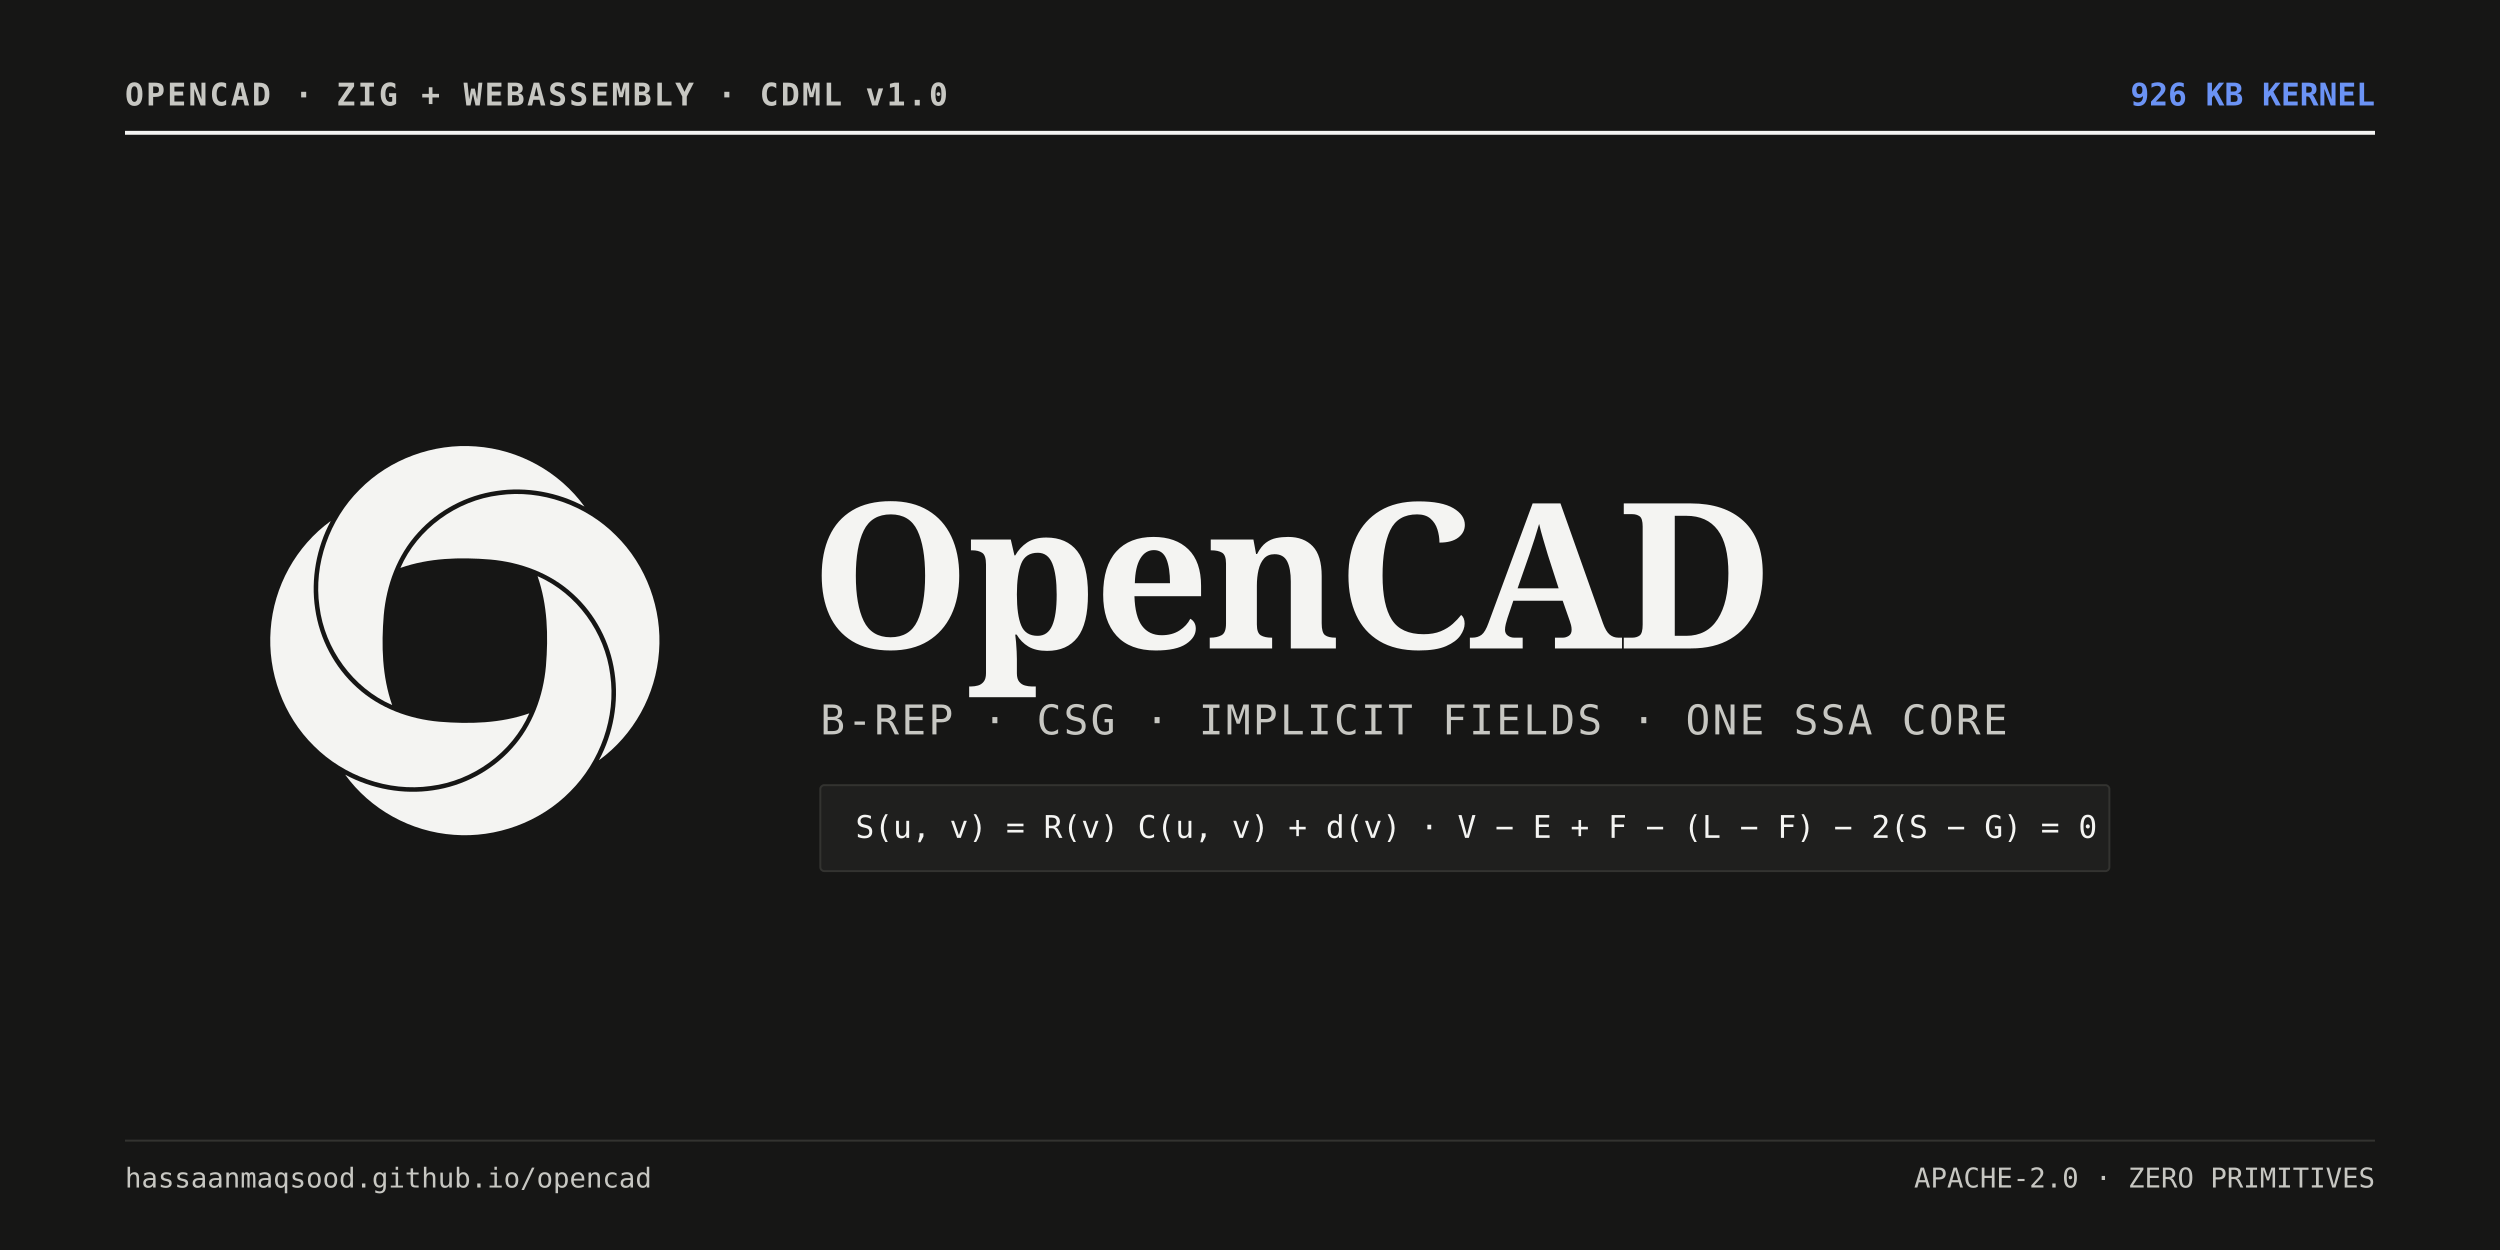
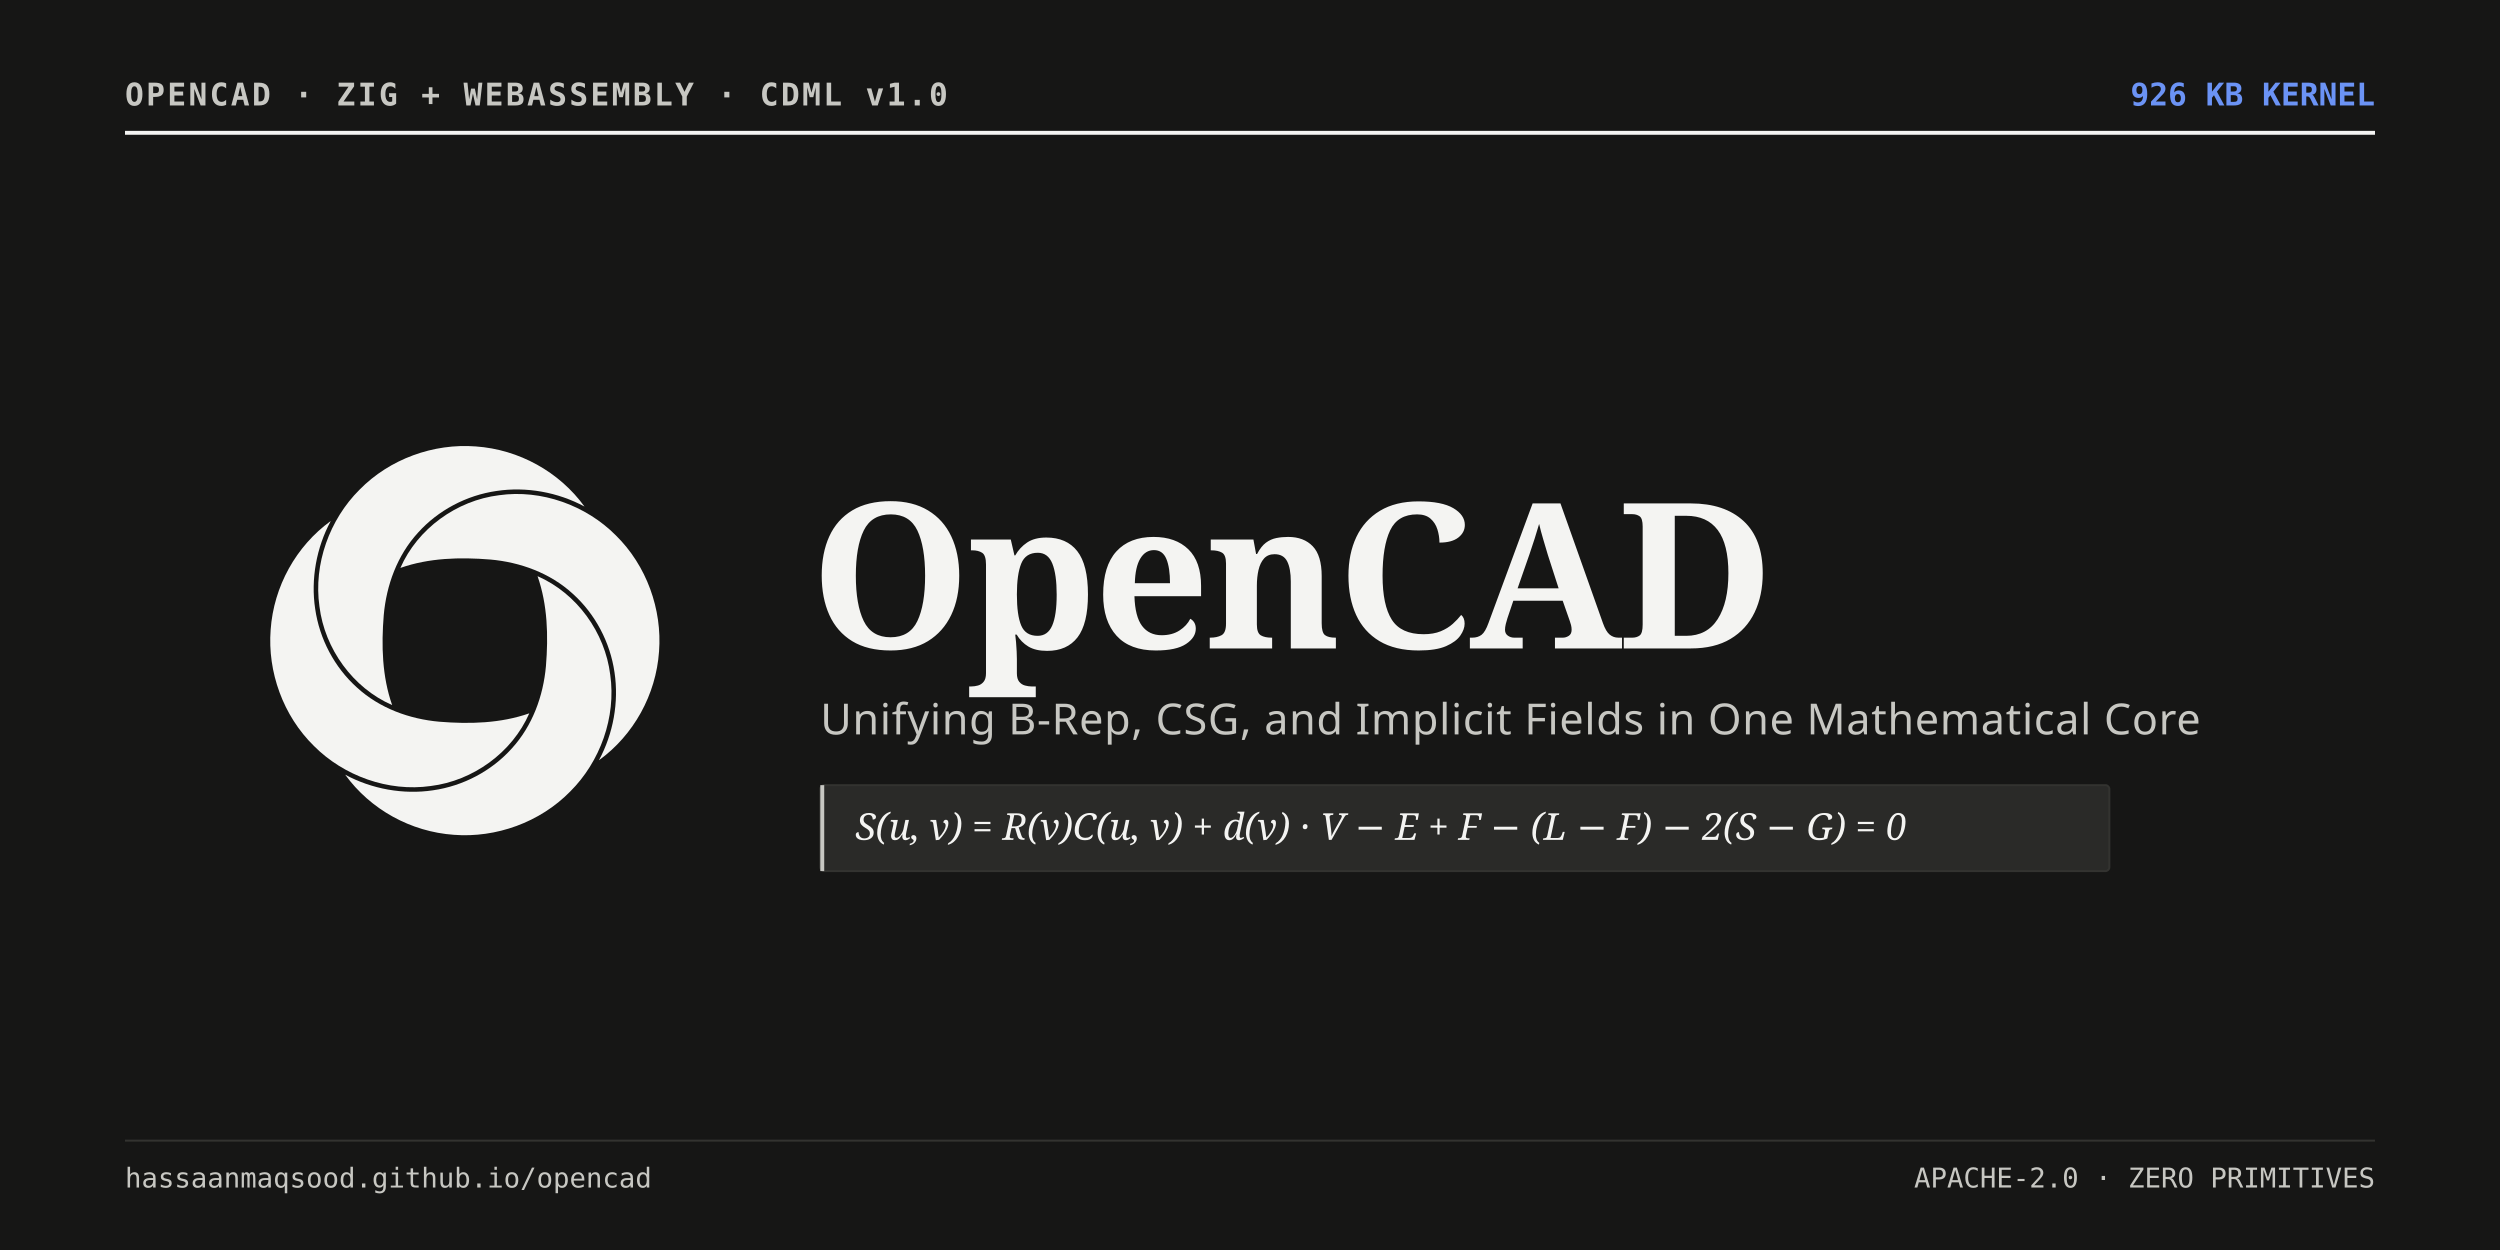
<svg xmlns="http://www.w3.org/2000/svg" width="1280" height="640" viewBox="0 0 1280 640" fill="none">
  <rect width="1280" height="640" fill="#161615" />
  <line x1="64" y1="68" x2="1216" y2="68" stroke="#F4F4F2" stroke-width="2" />
  <text x="64" y="54" fill="#C7C7C2" font-family="'IBM Plex Mono', ui-monospace, monospace" font-size="16" font-weight="600" letter-spacing="1.2">OPENCAD · ZIG + WEBASSEMBLY · CDML v1.0</text>
  <text x="1216" y="54" text-anchor="end" fill="#6B93F5" font-family="'IBM Plex Mono', ui-monospace, monospace" font-size="16" font-weight="600">926 KB KERNEL</text>
  <g transform="translate(238, 328) scale(0.48) translate(-420, -492)">
    <path d="M563.007 619.631C600.066 592.791 623.926 549.741 627.141 503.606C630.591 458.728 613.885 411.863 580.951 379.622C549.216 347.738 501.76 330.45 456.395 336.919C411.31 342.488 369.573 372.525 351.254 414.45C381.957 403.697 414.826 402.872 447.17 405.497C479.045 408.319 510.948 419.831 535.154 442.041C558.976 463.435 575.045 493.706 579.657 525.966C584.429 557.569 578.335 591.291 563.007 619.631Z" fill="#F4F4F2" />
    <path d="M292.368 635.006C319.209 672.065 362.259 695.925 408.393 699.14C453.271 702.59 500.137 685.884 532.378 652.95C564.262 621.215 581.549 573.759 575.081 528.394C569.512 483.309 539.474 441.572 497.549 423.253C508.303 453.956 509.128 486.825 506.503 519.169C503.681 551.044 492.168 582.947 469.959 607.153C448.565 630.975 418.293 647.044 386.034 651.656C354.431 656.428 320.709 650.334 292.368 635.006Z" fill="#F4F4F2" />
    <path d="M276.993 364.369C239.934 391.209 216.074 434.259 212.859 480.394C209.409 525.272 226.115 572.137 259.049 604.378C290.784 636.262 338.24 653.55 383.605 647.081C428.69 641.512 470.427 611.475 488.746 569.55C458.043 580.303 425.174 581.128 392.83 578.503C360.955 575.681 329.052 564.169 304.846 541.959C281.024 520.565 264.955 490.294 260.343 458.034C255.571 426.431 261.665 392.709 276.993 364.369Z" fill="#F4F4F2" />
    <path d="M547.632 348.994C520.791 311.935 477.741 288.075 431.607 284.86C386.729 281.41 339.863 298.116 307.622 331.05C275.738 362.785 258.451 410.241 264.919 455.606C270.488 500.691 300.526 542.428 342.451 560.747C331.697 530.044 330.872 497.175 333.497 464.831C336.319 432.956 347.832 401.053 370.041 376.847C391.435 353.025 421.707 336.956 453.966 332.344C485.569 327.572 519.291 333.666 547.632 348.994Z" fill="#F4F4F2" />
  </g>
  <text x="415" y="332" fill="#F4F4F2" font-family="'STIX Two Text', Georgia, serif" font-weight="700" font-size="104" letter-spacing="-2">OpenCAD</text>
-   <text x="420" y="376" fill="#C7C7C2" font-family="'IBM Plex Mono', ui-monospace, monospace" font-weight="500" font-size="21" letter-spacing="1.2">B-REP · CSG · IMPLICIT FIELDS · ONE SSA CORE</text>
-   <rect x="420" y="402" width="660" height="44" rx="2" fill="#1F1F1E" stroke="#333330" stroke-width="1" />
-   <text x="438" y="429" fill="#F4F4F2" font-family="'IBM Plex Mono', ui-monospace, monospace" font-size="16">S(u, v) = R(v) C(u, v) + d(v)   ·   V − E + F − (L − F) − 2(S − G) = 0</text>
+   <text x="420" y="376" fill="#C7C7C2" font-family="'IBM Plex Sans', system-ui, sans-serif" font-weight="500" font-size="22" letter-spacing="0.4">Unifying B-Rep, CSG, and Implicit Fields in One Mathematical Core</text>
+   <rect x="420" y="402" width="660" height="44" rx="2" fill="#2A2A28" stroke="#333330" stroke-width="1" />
+   <line x1="421" y1="402" x2="421" y2="446" stroke="#C7C7C2" stroke-width="2" />
+   <text x="438" y="430" fill="#F4F4F2" font-family="'STIX Two Text', Georgia, serif" font-style="italic" font-size="19">S(u, v) = R(v)C(u, v) + d(v)   ·   V − E + F − (L − F) − 2(S − G) = 0</text>
  <line x1="64" y1="584" x2="1216" y2="584" stroke="#333330" stroke-width="1" />
  <text x="64" y="608" fill="#C7C7C2" font-family="'IBM Plex Mono', ui-monospace, monospace" font-size="14">hassaanmaqsood.github.io/opencad</text>
  <text x="1216" y="608" text-anchor="end" fill="#C7C7C2" font-family="'IBM Plex Mono', ui-monospace, monospace" font-size="14">APACHE-2.0 · ZERO PRIMITIVES</text>
</svg>
